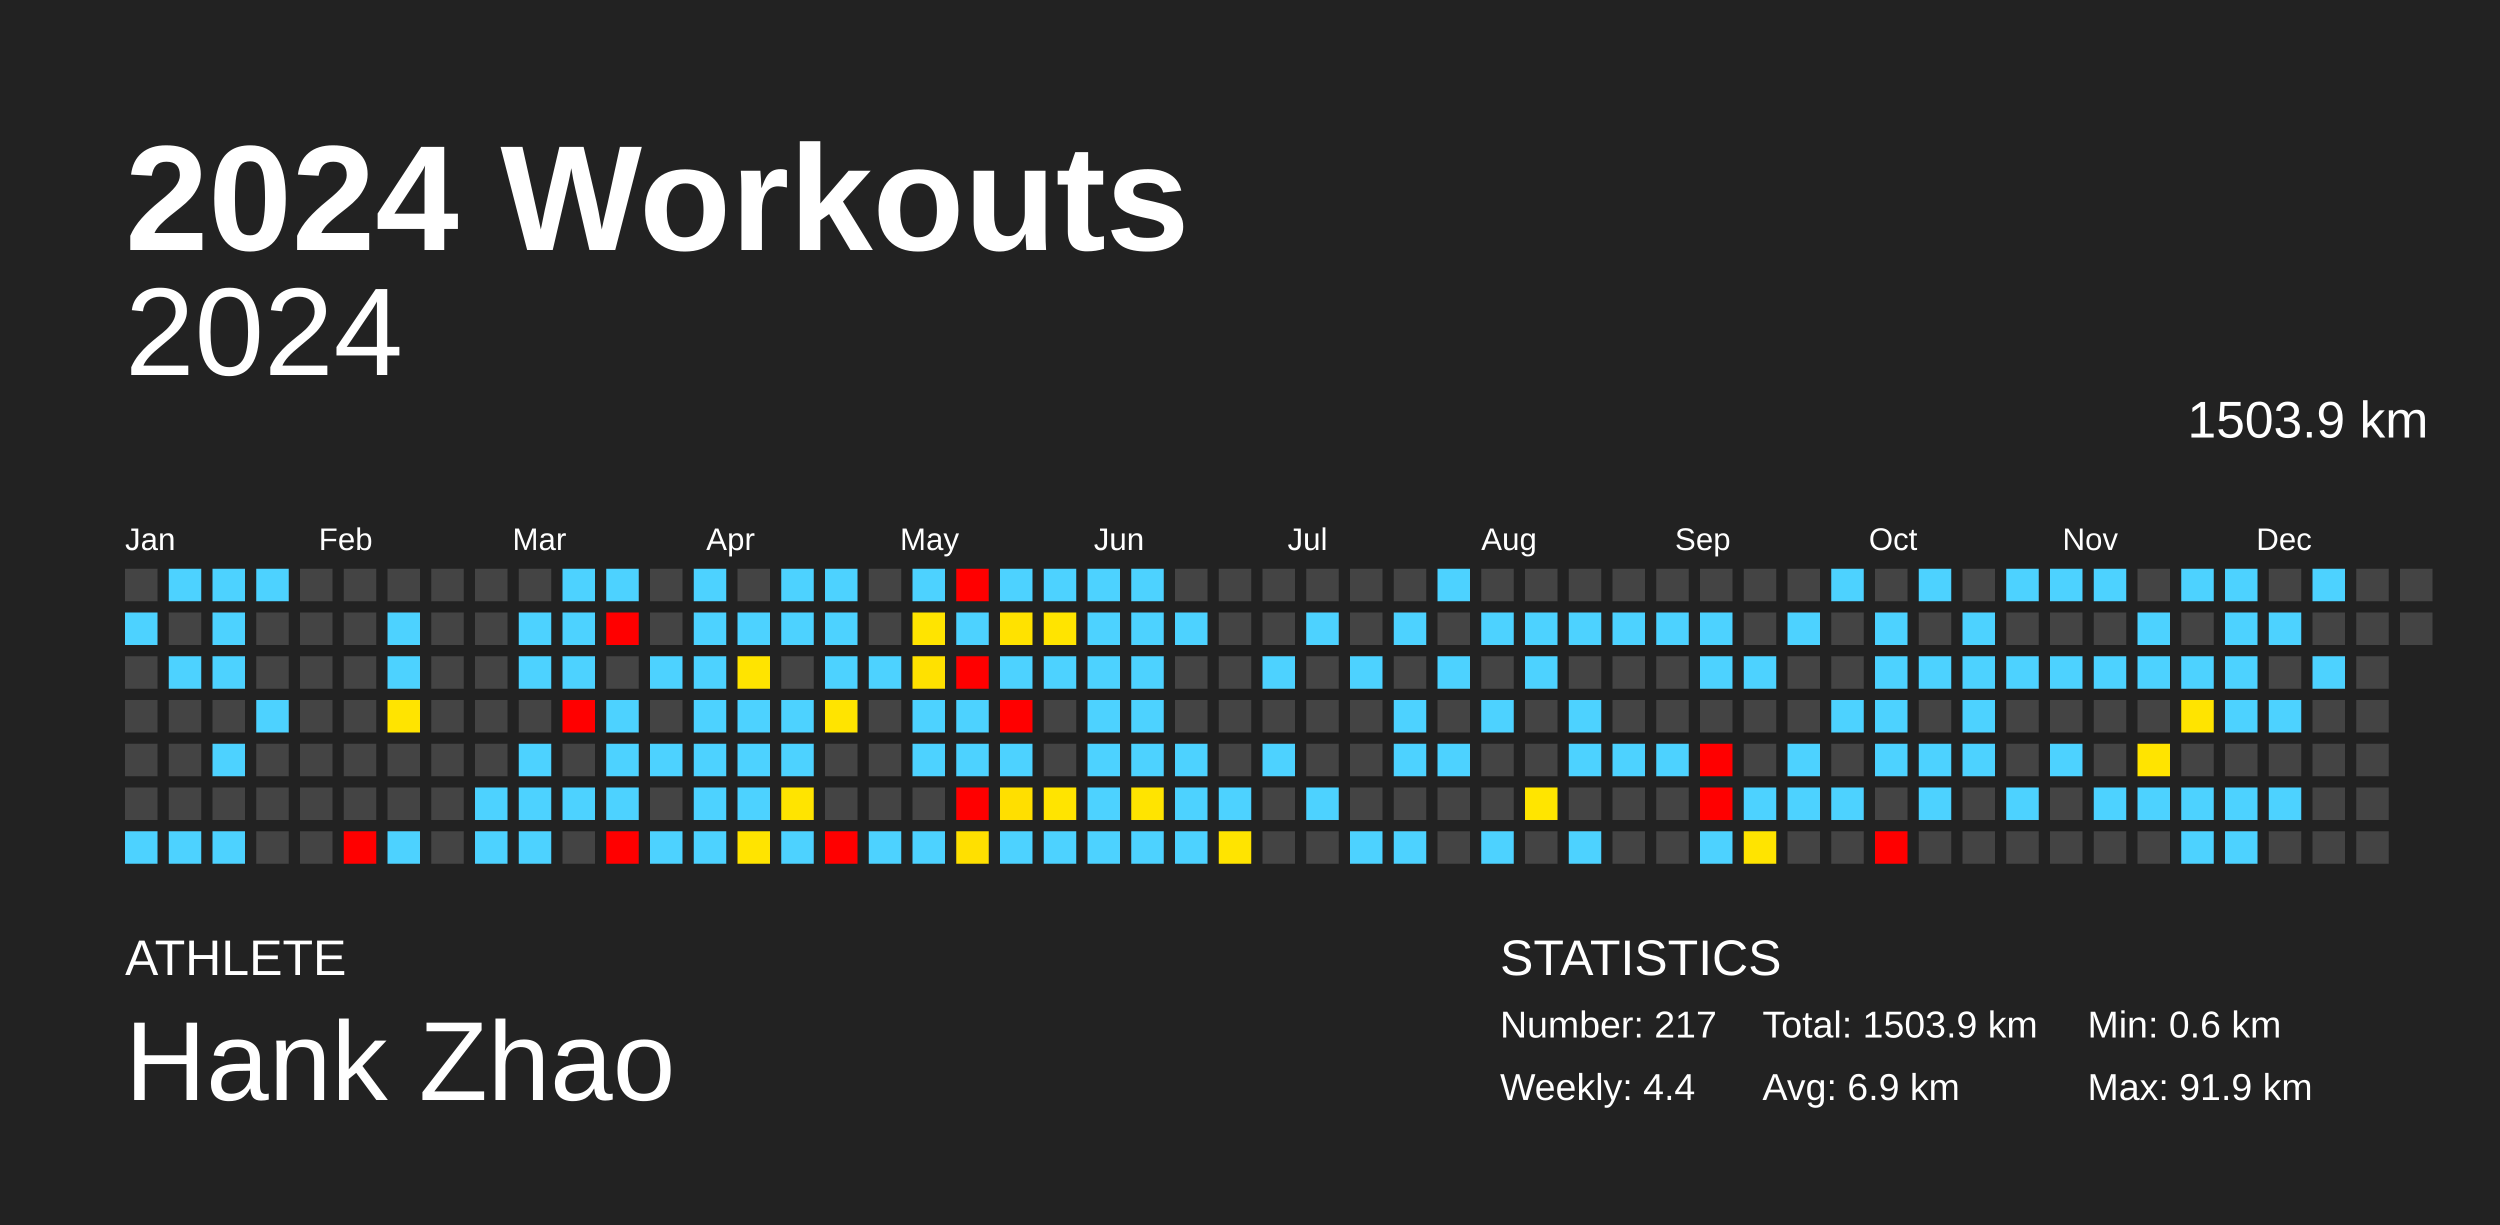
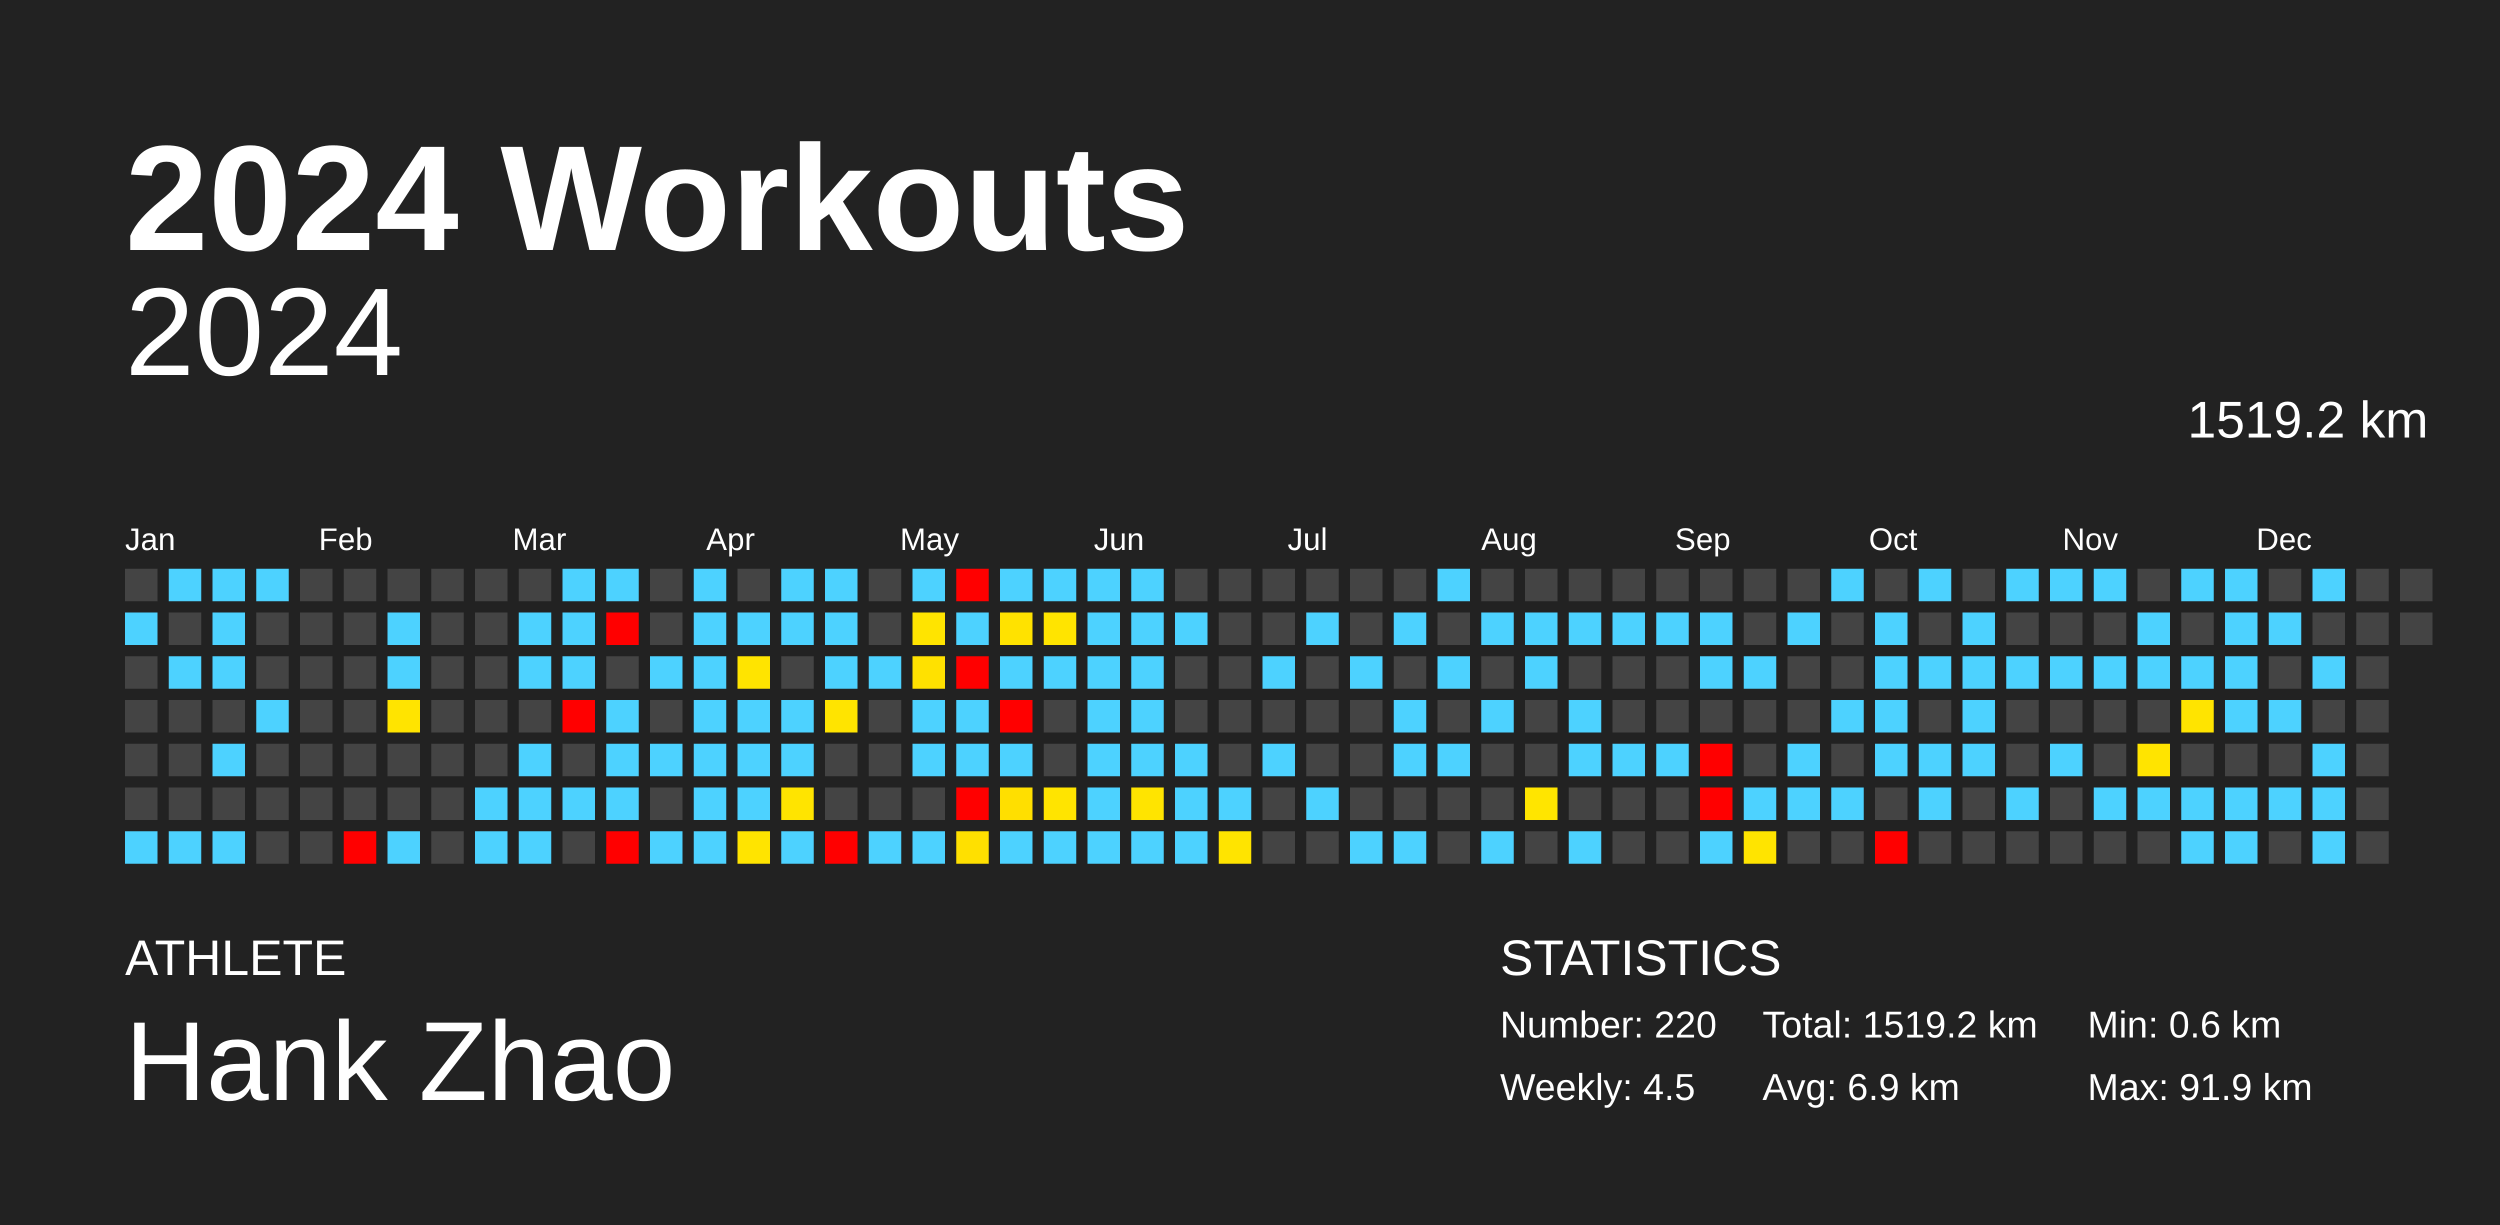
<svg xmlns="http://www.w3.org/2000/svg" baseProfile="full" height="98mm" version="1.1" viewBox="0,0,200,98" width="200mm">
  <defs />
  <rect fill="#222222" height="98" width="200" x="0" y="0" />
  <text fill="#FFFFFF" style="font-size:12px; font-family:Arial; font-weight:bold;" x="10" y="20">2024 Workouts</text>
  <text fill="#FFFFFF" style="font-size:4px; font-family:Arial" x="10" y="78">ATHLETE</text>
  <text fill="#FFFFFF" style="font-size:9px; font-family:Arial" x="10" y="88">Hank Zhao</text>
  <text fill="#FFFFFF" style="font-size:4px; font-family:Arial" x="120" y="78">STATISTICS</text>
-   <text fill="#FFFFFF" style="font-size:3px; font-family:Arial" x="120" y="83">Number: 217</text>
-   <text fill="#FFFFFF" style="font-size:3px; font-family:Arial" x="120" y="88">Weekly: 4.4</text>
-   <text fill="#FFFFFF" style="font-size:3px; font-family:Arial" x="141" y="83">Total: 1503.9 km</text>
+   <text fill="#FFFFFF" style="font-size:3px; font-family:Arial" x="120" y="83">Number: 220</text>
+   <text fill="#FFFFFF" style="font-size:3px; font-family:Arial" x="120" y="88">Weekly: 4.5</text>
+   <text fill="#FFFFFF" style="font-size:3px; font-family:Arial" x="141" y="83">Total: 1519.2 km</text>
  <text fill="#FFFFFF" style="font-size:3px; font-family:Arial" x="141" y="88">Avg: 6.9 km</text>
  <text fill="#FFFFFF" style="font-size:3px; font-family:Arial" x="167" y="83">Min: 0.6 km</text>
  <text fill="#FFFFFF" style="font-size:3px; font-family:Arial" x="167" y="88">Max: 91.9 km</text>
  <text alignment-baseline="hanging" fill="#FFFFFF" style="font-size:10.0px; font-family:Arial;" x="10" y="30">2024</text>
-   <text alignment-baseline="hanging" fill="#FFFFFF" style="font-size:4.125px; font-family:Arial;" x="175" y="35">1503.9 km</text>
+   <text alignment-baseline="hanging" fill="#FFFFFF" style="font-size:4.125px; font-family:Arial;" x="175" y="35">1519.2 km</text>
  <text fill="#FFFFFF" style="font-size:2.5px; font-family:Arial" x="10.0" y="44">Jan</text>
  <text fill="#FFFFFF" style="font-size:2.5px; font-family:Arial" x="25.5" y="44">Feb</text>
  <text fill="#FFFFFF" style="font-size:2.5px; font-family:Arial" x="41.0" y="44">Mar</text>
  <text fill="#FFFFFF" style="font-size:2.5px; font-family:Arial" x="56.5" y="44">Apr</text>
  <text fill="#FFFFFF" style="font-size:2.5px; font-family:Arial" x="72.0" y="44">May</text>
  <text fill="#FFFFFF" style="font-size:2.5px; font-family:Arial" x="87.5" y="44">Jun</text>
  <text fill="#FFFFFF" style="font-size:2.5px; font-family:Arial" x="103.0" y="44">Jul</text>
  <text fill="#FFFFFF" style="font-size:2.5px; font-family:Arial" x="118.5" y="44">Aug</text>
  <text fill="#FFFFFF" style="font-size:2.5px; font-family:Arial" x="134.0" y="44">Sep</text>
  <text fill="#FFFFFF" style="font-size:2.5px; font-family:Arial" x="149.5" y="44">Oct</text>
  <text fill="#FFFFFF" style="font-size:2.5px; font-family:Arial" x="165.0" y="44">Nov</text>
  <text fill="#FFFFFF" style="font-size:2.5px; font-family:Arial" x="180.5" y="44">Dec</text>
  <rect fill="#444444" height="2.6" width="2.6" x="10.0" y="45.5" />
  <rect fill="#4dd2ff" height="2.6" width="2.6" x="10.0" y="49.0" />
  <rect fill="#444444" height="2.6" width="2.6" x="10.0" y="52.5" />
  <rect fill="#444444" height="2.6" width="2.6" x="10.0" y="56.0" />
  <rect fill="#444444" height="2.6" width="2.6" x="10.0" y="59.5" />
  <rect fill="#444444" height="2.6" width="2.6" x="10.0" y="63.0" />
  <rect fill="#4dd2ff" height="2.6" width="2.6" x="10.0" y="66.5" />
  <rect fill="#4dd2ff" height="2.6" width="2.6" x="13.5" y="45.5" />
  <rect fill="#444444" height="2.6" width="2.6" x="13.5" y="49.0" />
  <rect fill="#4dd2ff" height="2.6" width="2.6" x="13.5" y="52.5" />
  <rect fill="#444444" height="2.6" width="2.6" x="13.5" y="56.0" />
  <rect fill="#444444" height="2.6" width="2.6" x="13.5" y="59.5" />
  <rect fill="#444444" height="2.6" width="2.6" x="13.5" y="63.0" />
  <rect fill="#4dd2ff" height="2.6" width="2.6" x="13.5" y="66.5" />
  <rect fill="#4dd2ff" height="2.6" width="2.6" x="17.0" y="45.5" />
  <rect fill="#4dd2ff" height="2.6" width="2.6" x="17.0" y="49.0" />
  <rect fill="#4dd2ff" height="2.6" width="2.6" x="17.0" y="52.5" />
  <rect fill="#444444" height="2.6" width="2.6" x="17.0" y="56.0" />
  <rect fill="#4dd2ff" height="2.6" width="2.6" x="17.0" y="59.5" />
  <rect fill="#444444" height="2.6" width="2.6" x="17.0" y="63.0" />
  <rect fill="#4dd2ff" height="2.6" width="2.6" x="17.0" y="66.5" />
  <rect fill="#4dd2ff" height="2.6" width="2.6" x="20.5" y="45.5" />
  <rect fill="#444444" height="2.6" width="2.6" x="20.5" y="49.0" />
  <rect fill="#444444" height="2.6" width="2.6" x="20.5" y="52.5" />
  <rect fill="#4dd2ff" height="2.6" width="2.6" x="20.5" y="56.0" />
  <rect fill="#444444" height="2.6" width="2.6" x="20.5" y="59.5" />
  <rect fill="#444444" height="2.6" width="2.6" x="20.5" y="63.0" />
  <rect fill="#444444" height="2.6" width="2.6" x="20.5" y="66.5" />
  <rect fill="#444444" height="2.6" width="2.6" x="24.0" y="45.5" />
  <rect fill="#444444" height="2.6" width="2.6" x="24.0" y="49.0" />
  <rect fill="#444444" height="2.6" width="2.6" x="24.0" y="52.5" />
  <rect fill="#444444" height="2.6" width="2.6" x="24.0" y="56.0" />
  <rect fill="#444444" height="2.6" width="2.6" x="24.0" y="59.5" />
  <rect fill="#444444" height="2.6" width="2.6" x="24.0" y="63.0" />
  <rect fill="#444444" height="2.6" width="2.6" x="24.0" y="66.5" />
  <rect fill="#444444" height="2.6" width="2.6" x="27.5" y="45.5" />
  <rect fill="#444444" height="2.6" width="2.6" x="27.5" y="49.0" />
  <rect fill="#444444" height="2.6" width="2.6" x="27.5" y="52.5" />
  <rect fill="#444444" height="2.6" width="2.6" x="27.5" y="56.0" />
  <rect fill="#444444" height="2.6" width="2.6" x="27.5" y="59.5" />
  <rect fill="#444444" height="2.6" width="2.6" x="27.5" y="63.0" />
  <rect fill="red" height="2.6" width="2.6" x="27.5" y="66.5" />
  <rect fill="#444444" height="2.6" width="2.6" x="31.0" y="45.5" />
  <rect fill="#4dd2ff" height="2.6" width="2.6" x="31.0" y="49.0" />
  <rect fill="#4dd2ff" height="2.6" width="2.6" x="31.0" y="52.5" />
  <rect fill="#ffe400" height="2.6" width="2.6" x="31.0" y="56.0" />
  <rect fill="#444444" height="2.6" width="2.6" x="31.0" y="59.5" />
  <rect fill="#444444" height="2.6" width="2.6" x="31.0" y="63.0" />
  <rect fill="#4dd2ff" height="2.6" width="2.6" x="31.0" y="66.5" />
  <rect fill="#444444" height="2.6" width="2.6" x="34.5" y="45.5" />
  <rect fill="#444444" height="2.6" width="2.6" x="34.5" y="49.0" />
  <rect fill="#444444" height="2.6" width="2.6" x="34.5" y="52.5" />
  <rect fill="#444444" height="2.6" width="2.6" x="34.5" y="56.0" />
  <rect fill="#444444" height="2.6" width="2.6" x="34.5" y="59.5" />
  <rect fill="#444444" height="2.6" width="2.6" x="34.5" y="63.0" />
  <rect fill="#444444" height="2.6" width="2.6" x="34.5" y="66.5" />
  <rect fill="#444444" height="2.6" width="2.6" x="38.0" y="45.5" />
  <rect fill="#444444" height="2.6" width="2.6" x="38.0" y="49.0" />
  <rect fill="#444444" height="2.6" width="2.6" x="38.0" y="52.5" />
  <rect fill="#444444" height="2.6" width="2.6" x="38.0" y="56.0" />
  <rect fill="#444444" height="2.6" width="2.6" x="38.0" y="59.5" />
  <rect fill="#4dd2ff" height="2.6" width="2.6" x="38.0" y="63.0" />
  <rect fill="#4dd2ff" height="2.6" width="2.6" x="38.0" y="66.5" />
  <rect fill="#444444" height="2.6" width="2.6" x="41.5" y="45.5" />
  <rect fill="#4dd2ff" height="2.6" width="2.6" x="41.5" y="49.0" />
  <rect fill="#4dd2ff" height="2.6" width="2.6" x="41.5" y="52.5" />
  <rect fill="#444444" height="2.6" width="2.6" x="41.5" y="56.0" />
  <rect fill="#4dd2ff" height="2.6" width="2.6" x="41.5" y="59.5" />
  <rect fill="#4dd2ff" height="2.6" width="2.6" x="41.5" y="63.0" />
  <rect fill="#4dd2ff" height="2.6" width="2.6" x="41.5" y="66.5" />
  <rect fill="#4dd2ff" height="2.6" width="2.6" x="45.0" y="45.5" />
  <rect fill="#4dd2ff" height="2.6" width="2.6" x="45.0" y="49.0" />
  <rect fill="#4dd2ff" height="2.6" width="2.6" x="45.0" y="52.5" />
  <rect fill="red" height="2.6" width="2.6" x="45.0" y="56.0" />
  <rect fill="#444444" height="2.6" width="2.6" x="45.0" y="59.5" />
  <rect fill="#4dd2ff" height="2.6" width="2.6" x="45.0" y="63.0" />
  <rect fill="#444444" height="2.6" width="2.6" x="45.0" y="66.5" />
  <rect fill="#4dd2ff" height="2.6" width="2.6" x="48.5" y="45.5" />
  <rect fill="red" height="2.6" width="2.6" x="48.5" y="49.0" />
  <rect fill="#444444" height="2.6" width="2.6" x="48.5" y="52.5" />
  <rect fill="#4dd2ff" height="2.6" width="2.6" x="48.5" y="56.0" />
  <rect fill="#4dd2ff" height="2.6" width="2.6" x="48.5" y="59.5" />
  <rect fill="#4dd2ff" height="2.6" width="2.6" x="48.5" y="63.0" />
  <rect fill="red" height="2.6" width="2.6" x="48.5" y="66.5" />
  <rect fill="#444444" height="2.6" width="2.6" x="52.0" y="45.5" />
  <rect fill="#444444" height="2.6" width="2.6" x="52.0" y="49.0" />
  <rect fill="#4dd2ff" height="2.6" width="2.6" x="52.0" y="52.5" />
  <rect fill="#444444" height="2.6" width="2.6" x="52.0" y="56.0" />
  <rect fill="#4dd2ff" height="2.6" width="2.6" x="52.0" y="59.5" />
  <rect fill="#444444" height="2.6" width="2.6" x="52.0" y="63.0" />
  <rect fill="#4dd2ff" height="2.6" width="2.6" x="52.0" y="66.5" />
  <rect fill="#4dd2ff" height="2.6" width="2.6" x="55.5" y="45.5" />
  <rect fill="#4dd2ff" height="2.6" width="2.6" x="55.5" y="49.0" />
  <rect fill="#4dd2ff" height="2.6" width="2.6" x="55.5" y="52.5" />
  <rect fill="#4dd2ff" height="2.6" width="2.6" x="55.5" y="56.0" />
  <rect fill="#4dd2ff" height="2.6" width="2.6" x="55.5" y="59.5" />
  <rect fill="#4dd2ff" height="2.6" width="2.6" x="55.5" y="63.0" />
  <rect fill="#4dd2ff" height="2.6" width="2.6" x="55.5" y="66.5" />
  <rect fill="#444444" height="2.6" width="2.6" x="59.0" y="45.5" />
  <rect fill="#4dd2ff" height="2.6" width="2.6" x="59.0" y="49.0" />
  <rect fill="#ffe400" height="2.6" width="2.6" x="59.0" y="52.5" />
  <rect fill="#4dd2ff" height="2.6" width="2.6" x="59.0" y="56.0" />
  <rect fill="#4dd2ff" height="2.6" width="2.6" x="59.0" y="59.5" />
  <rect fill="#4dd2ff" height="2.6" width="2.6" x="59.0" y="63.0" />
  <rect fill="#ffe400" height="2.6" width="2.6" x="59.0" y="66.5" />
  <rect fill="#4dd2ff" height="2.6" width="2.6" x="62.5" y="45.5" />
  <rect fill="#4dd2ff" height="2.6" width="2.6" x="62.5" y="49.0" />
  <rect fill="#444444" height="2.6" width="2.6" x="62.5" y="52.5" />
  <rect fill="#4dd2ff" height="2.6" width="2.6" x="62.5" y="56.0" />
  <rect fill="#4dd2ff" height="2.6" width="2.6" x="62.5" y="59.5" />
  <rect fill="#ffe400" height="2.6" width="2.6" x="62.5" y="63.0" />
  <rect fill="#4dd2ff" height="2.6" width="2.6" x="62.5" y="66.5" />
  <rect fill="#4dd2ff" height="2.6" width="2.6" x="66.0" y="45.5" />
  <rect fill="#4dd2ff" height="2.6" width="2.6" x="66.0" y="49.0" />
  <rect fill="#4dd2ff" height="2.6" width="2.6" x="66.0" y="52.5" />
  <rect fill="#ffe400" height="2.6" width="2.6" x="66.0" y="56.0" />
  <rect fill="#444444" height="2.6" width="2.6" x="66.0" y="59.5" />
  <rect fill="#444444" height="2.6" width="2.6" x="66.0" y="63.0" />
  <rect fill="red" height="2.6" width="2.6" x="66.0" y="66.5" />
  <rect fill="#444444" height="2.6" width="2.6" x="69.5" y="45.5" />
  <rect fill="#444444" height="2.6" width="2.6" x="69.5" y="49.0" />
  <rect fill="#4dd2ff" height="2.6" width="2.6" x="69.5" y="52.5" />
  <rect fill="#444444" height="2.6" width="2.6" x="69.5" y="56.0" />
  <rect fill="#444444" height="2.6" width="2.6" x="69.5" y="59.5" />
  <rect fill="#444444" height="2.6" width="2.6" x="69.5" y="63.0" />
  <rect fill="#4dd2ff" height="2.6" width="2.6" x="69.5" y="66.5" />
  <rect fill="#4dd2ff" height="2.6" width="2.6" x="73.0" y="45.5" />
  <rect fill="#ffe400" height="2.6" width="2.6" x="73.0" y="49.0" />
  <rect fill="#ffe100" height="2.6" width="2.6" x="73.0" y="52.5" />
  <rect fill="#4dd2ff" height="2.6" width="2.6" x="73.0" y="56.0" />
  <rect fill="#4dd2ff" height="2.6" width="2.6" x="73.0" y="59.5" />
  <rect fill="#444444" height="2.6" width="2.6" x="73.0" y="63.0" />
  <rect fill="#4dd2ff" height="2.6" width="2.6" x="73.0" y="66.5" />
  <rect fill="red" height="2.6" width="2.6" x="76.5" y="45.5" />
  <rect fill="#4dd2ff" height="2.6" width="2.6" x="76.5" y="49.0" />
  <rect fill="red" height="2.6" width="2.6" x="76.5" y="52.5" />
  <rect fill="#4dd2ff" height="2.6" width="2.6" x="76.5" y="56.0" />
  <rect fill="#4dd2ff" height="2.6" width="2.6" x="76.5" y="59.5" />
  <rect fill="red" height="2.6" width="2.6" x="76.5" y="63.0" />
  <rect fill="#ffe000" height="2.6" width="2.6" x="76.5" y="66.5" />
  <rect fill="#4dd2ff" height="2.6" width="2.6" x="80.0" y="45.5" />
  <rect fill="#ffe200" height="2.6" width="2.6" x="80.0" y="49.0" />
  <rect fill="#4dd2ff" height="2.6" width="2.6" x="80.0" y="52.5" />
  <rect fill="red" height="2.6" width="2.6" x="80.0" y="56.0" />
  <rect fill="#4dd2ff" height="2.6" width="2.6" x="80.0" y="59.5" />
  <rect fill="#ffdf00" height="2.6" width="2.6" x="80.0" y="63.0" />
  <rect fill="#4dd2ff" height="2.6" width="2.6" x="80.0" y="66.5" />
  <rect fill="#4dd2ff" height="2.6" width="2.6" x="83.5" y="45.5" />
  <rect fill="#ffe400" height="2.6" width="2.6" x="83.5" y="49.0" />
  <rect fill="#4dd2ff" height="2.6" width="2.6" x="83.5" y="52.5" />
  <rect fill="#444444" height="2.6" width="2.6" x="83.5" y="56.0" />
  <rect fill="#444444" height="2.6" width="2.6" x="83.5" y="59.5" />
  <rect fill="#ffe400" height="2.6" width="2.6" x="83.5" y="63.0" />
  <rect fill="#4dd2ff" height="2.6" width="2.6" x="83.5" y="66.5" />
  <rect fill="#4dd2ff" height="2.6" width="2.6" x="87.0" y="45.5" />
  <rect fill="#4dd2ff" height="2.6" width="2.6" x="87.0" y="49.0" />
  <rect fill="#4dd2ff" height="2.6" width="2.6" x="87.0" y="52.5" />
  <rect fill="#4dd2ff" height="2.6" width="2.6" x="87.0" y="56.0" />
  <rect fill="#4dd2ff" height="2.6" width="2.6" x="87.0" y="59.5" />
  <rect fill="#4dd2ff" height="2.6" width="2.6" x="87.0" y="63.0" />
  <rect fill="#4dd2ff" height="2.6" width="2.6" x="87.0" y="66.5" />
  <rect fill="#4dd2ff" height="2.6" width="2.6" x="90.5" y="45.5" />
  <rect fill="#4dd2ff" height="2.6" width="2.6" x="90.5" y="49.0" />
  <rect fill="#4dd2ff" height="2.6" width="2.6" x="90.5" y="52.5" />
  <rect fill="#4dd2ff" height="2.6" width="2.6" x="90.5" y="56.0" />
  <rect fill="#4dd2ff" height="2.6" width="2.6" x="90.5" y="59.5" />
  <rect fill="#ffe400" height="2.6" width="2.6" x="90.5" y="63.0" />
  <rect fill="#4dd2ff" height="2.6" width="2.6" x="90.5" y="66.5" />
  <rect fill="#444444" height="2.6" width="2.6" x="94.0" y="45.5" />
  <rect fill="#4dd2ff" height="2.6" width="2.6" x="94.0" y="49.0" />
  <rect fill="#444444" height="2.6" width="2.6" x="94.0" y="52.5" />
  <rect fill="#444444" height="2.6" width="2.6" x="94.0" y="56.0" />
  <rect fill="#4dd2ff" height="2.6" width="2.6" x="94.0" y="59.5" />
  <rect fill="#4dd2ff" height="2.6" width="2.6" x="94.0" y="63.0" />
  <rect fill="#4dd2ff" height="2.6" width="2.6" x="94.0" y="66.5" />
  <rect fill="#444444" height="2.6" width="2.6" x="97.5" y="45.5" />
  <rect fill="#444444" height="2.6" width="2.6" x="97.5" y="49.0" />
  <rect fill="#444444" height="2.6" width="2.6" x="97.5" y="52.5" />
  <rect fill="#444444" height="2.6" width="2.6" x="97.5" y="56.0" />
  <rect fill="#444444" height="2.6" width="2.6" x="97.5" y="59.5" />
  <rect fill="#4dd2ff" height="2.6" width="2.6" x="97.5" y="63.0" />
  <rect fill="#ffe400" height="2.6" width="2.6" x="97.5" y="66.5" />
  <rect fill="#444444" height="2.6" width="2.6" x="101.0" y="45.5" />
  <rect fill="#444444" height="2.6" width="2.6" x="101.0" y="49.0" />
  <rect fill="#4dd2ff" height="2.6" width="2.6" x="101.0" y="52.5" />
  <rect fill="#444444" height="2.6" width="2.6" x="101.0" y="56.0" />
  <rect fill="#4dd2ff" height="2.6" width="2.6" x="101.0" y="59.5" />
  <rect fill="#444444" height="2.6" width="2.6" x="101.0" y="63.0" />
  <rect fill="#444444" height="2.6" width="2.6" x="101.0" y="66.5" />
  <rect fill="#444444" height="2.6" width="2.6" x="104.5" y="45.5" />
  <rect fill="#4dd2ff" height="2.6" width="2.6" x="104.5" y="49.0" />
  <rect fill="#444444" height="2.6" width="2.6" x="104.5" y="52.5" />
  <rect fill="#444444" height="2.6" width="2.6" x="104.5" y="56.0" />
  <rect fill="#444444" height="2.6" width="2.6" x="104.5" y="59.5" />
  <rect fill="#4dd2ff" height="2.6" width="2.6" x="104.5" y="63.0" />
  <rect fill="#444444" height="2.6" width="2.6" x="104.5" y="66.5" />
  <rect fill="#444444" height="2.6" width="2.6" x="108.0" y="45.5" />
  <rect fill="#444444" height="2.6" width="2.6" x="108.0" y="49.0" />
  <rect fill="#4dd2ff" height="2.6" width="2.6" x="108.0" y="52.5" />
  <rect fill="#444444" height="2.6" width="2.6" x="108.0" y="56.0" />
  <rect fill="#444444" height="2.6" width="2.6" x="108.0" y="59.5" />
  <rect fill="#444444" height="2.6" width="2.6" x="108.0" y="63.0" />
  <rect fill="#4dd2ff" height="2.6" width="2.6" x="108.0" y="66.5" />
  <rect fill="#444444" height="2.6" width="2.6" x="111.5" y="45.5" />
  <rect fill="#4dd2ff" height="2.6" width="2.6" x="111.5" y="49.0" />
  <rect fill="#444444" height="2.6" width="2.6" x="111.5" y="52.5" />
  <rect fill="#4dd2ff" height="2.6" width="2.6" x="111.5" y="56.0" />
  <rect fill="#4dd2ff" height="2.6" width="2.6" x="111.5" y="59.5" />
  <rect fill="#444444" height="2.6" width="2.6" x="111.5" y="63.0" />
  <rect fill="#4dd2ff" height="2.6" width="2.6" x="111.5" y="66.5" />
  <rect fill="#4dd2ff" height="2.6" width="2.6" x="115.0" y="45.5" />
  <rect fill="#444444" height="2.6" width="2.6" x="115.0" y="49.0" />
  <rect fill="#4dd2ff" height="2.6" width="2.6" x="115.0" y="52.5" />
  <rect fill="#444444" height="2.6" width="2.6" x="115.0" y="56.0" />
  <rect fill="#4dd2ff" height="2.6" width="2.6" x="115.0" y="59.5" />
  <rect fill="#444444" height="2.6" width="2.6" x="115.0" y="63.0" />
  <rect fill="#444444" height="2.6" width="2.6" x="115.0" y="66.5" />
  <rect fill="#444444" height="2.6" width="2.6" x="118.5" y="45.5" />
  <rect fill="#4dd2ff" height="2.6" width="2.6" x="118.5" y="49.0" />
  <rect fill="#444444" height="2.6" width="2.6" x="118.5" y="52.5" />
  <rect fill="#4dd2ff" height="2.6" width="2.6" x="118.5" y="56.0" />
  <rect fill="#444444" height="2.6" width="2.6" x="118.5" y="59.5" />
  <rect fill="#444444" height="2.6" width="2.6" x="118.5" y="63.0" />
  <rect fill="#4dd2ff" height="2.6" width="2.6" x="118.5" y="66.5" />
  <rect fill="#444444" height="2.6" width="2.6" x="122.0" y="45.5" />
  <rect fill="#4dd2ff" height="2.6" width="2.6" x="122.0" y="49.0" />
  <rect fill="#4dd2ff" height="2.6" width="2.6" x="122.0" y="52.5" />
  <rect fill="#444444" height="2.6" width="2.6" x="122.0" y="56.0" />
  <rect fill="#444444" height="2.6" width="2.6" x="122.0" y="59.5" />
  <rect fill="#ffe500" height="2.6" width="2.6" x="122.0" y="63.0" />
  <rect fill="#444444" height="2.6" width="2.6" x="122.0" y="66.5" />
  <rect fill="#444444" height="2.6" width="2.6" x="125.5" y="45.5" />
  <rect fill="#4dd2ff" height="2.6" width="2.6" x="125.5" y="49.0" />
  <rect fill="#444444" height="2.6" width="2.6" x="125.5" y="52.5" />
  <rect fill="#4dd2ff" height="2.6" width="2.6" x="125.5" y="56.0" />
  <rect fill="#4dd2ff" height="2.6" width="2.6" x="125.5" y="59.5" />
  <rect fill="#444444" height="2.6" width="2.6" x="125.5" y="63.0" />
  <rect fill="#4dd2ff" height="2.6" width="2.6" x="125.5" y="66.5" />
  <rect fill="#444444" height="2.6" width="2.6" x="129.0" y="45.5" />
  <rect fill="#4dd2ff" height="2.6" width="2.6" x="129.0" y="49.0" />
  <rect fill="#444444" height="2.6" width="2.6" x="129.0" y="52.5" />
  <rect fill="#444444" height="2.6" width="2.6" x="129.0" y="56.0" />
  <rect fill="#4dd2ff" height="2.6" width="2.6" x="129.0" y="59.5" />
  <rect fill="#444444" height="2.6" width="2.6" x="129.0" y="63.0" />
  <rect fill="#444444" height="2.6" width="2.6" x="129.0" y="66.5" />
  <rect fill="#444444" height="2.6" width="2.6" x="132.5" y="45.5" />
  <rect fill="#4dd2ff" height="2.6" width="2.6" x="132.5" y="49.0" />
  <rect fill="#444444" height="2.6" width="2.6" x="132.5" y="52.5" />
  <rect fill="#444444" height="2.6" width="2.6" x="132.5" y="56.0" />
  <rect fill="#4dd2ff" height="2.6" width="2.6" x="132.5" y="59.5" />
  <rect fill="#444444" height="2.6" width="2.6" x="132.5" y="63.0" />
  <rect fill="#444444" height="2.6" width="2.6" x="132.5" y="66.5" />
  <rect fill="#444444" height="2.6" width="2.6" x="136.0" y="45.5" />
  <rect fill="#4dd2ff" height="2.6" width="2.6" x="136.0" y="49.0" />
  <rect fill="#4dd2ff" height="2.6" width="2.6" x="136.0" y="52.5" />
  <rect fill="#444444" height="2.6" width="2.6" x="136.0" y="56.0" />
  <rect fill="red" height="2.6" width="2.6" x="136.0" y="59.5" />
  <rect fill="red" height="2.6" width="2.6" x="136.0" y="63.0" />
  <rect fill="#4dd2ff" height="2.6" width="2.6" x="136.0" y="66.5" />
  <rect fill="#444444" height="2.6" width="2.6" x="139.5" y="45.5" />
  <rect fill="#444444" height="2.6" width="2.6" x="139.5" y="49.0" />
  <rect fill="#4dd2ff" height="2.6" width="2.6" x="139.5" y="52.5" />
  <rect fill="#444444" height="2.6" width="2.6" x="139.5" y="56.0" />
  <rect fill="#444444" height="2.6" width="2.6" x="139.5" y="59.5" />
  <rect fill="#4dd2ff" height="2.6" width="2.6" x="139.5" y="63.0" />
  <rect fill="#ffe400" height="2.6" width="2.6" x="139.5" y="66.5" />
  <rect fill="#444444" height="2.6" width="2.6" x="143.0" y="45.5" />
  <rect fill="#4dd2ff" height="2.6" width="2.6" x="143.0" y="49.0" />
  <rect fill="#444444" height="2.6" width="2.6" x="143.0" y="52.5" />
  <rect fill="#444444" height="2.6" width="2.6" x="143.0" y="56.0" />
  <rect fill="#4dd2ff" height="2.6" width="2.6" x="143.0" y="59.5" />
  <rect fill="#4dd2ff" height="2.6" width="2.6" x="143.0" y="63.0" />
  <rect fill="#444444" height="2.6" width="2.6" x="143.0" y="66.5" />
  <rect fill="#4dd2ff" height="2.6" width="2.6" x="146.5" y="45.5" />
  <rect fill="#444444" height="2.6" width="2.6" x="146.5" y="49.0" />
  <rect fill="#444444" height="2.6" width="2.6" x="146.5" y="52.5" />
  <rect fill="#4dd2ff" height="2.6" width="2.6" x="146.5" y="56.0" />
  <rect fill="#444444" height="2.6" width="2.6" x="146.5" y="59.5" />
  <rect fill="#4dd2ff" height="2.6" width="2.6" x="146.5" y="63.0" />
  <rect fill="#444444" height="2.6" width="2.6" x="146.5" y="66.5" />
  <rect fill="#444444" height="2.6" width="2.6" x="150.0" y="45.5" />
  <rect fill="#4dd2ff" height="2.6" width="2.6" x="150.0" y="49.0" />
  <rect fill="#4dd2ff" height="2.6" width="2.6" x="150.0" y="52.5" />
  <rect fill="#4dd2ff" height="2.6" width="2.6" x="150.0" y="56.0" />
  <rect fill="#4dd2ff" height="2.6" width="2.6" x="150.0" y="59.5" />
  <rect fill="#444444" height="2.6" width="2.6" x="150.0" y="63.0" />
  <rect fill="red" height="2.6" width="2.6" x="150.0" y="66.5" />
  <rect fill="#4dd2ff" height="2.6" width="2.6" x="153.5" y="45.5" />
  <rect fill="#444444" height="2.6" width="2.6" x="153.5" y="49.0" />
  <rect fill="#4dd2ff" height="2.6" width="2.6" x="153.5" y="52.5" />
  <rect fill="#444444" height="2.6" width="2.6" x="153.5" y="56.0" />
  <rect fill="#4dd2ff" height="2.6" width="2.6" x="153.5" y="59.5" />
  <rect fill="#4dd2ff" height="2.6" width="2.6" x="153.5" y="63.0" />
  <rect fill="#444444" height="2.6" width="2.6" x="153.5" y="66.5" />
  <rect fill="#444444" height="2.6" width="2.6" x="157.0" y="45.5" />
  <rect fill="#4dd2ff" height="2.6" width="2.6" x="157.0" y="49.0" />
  <rect fill="#4dd2ff" height="2.6" width="2.6" x="157.0" y="52.5" />
  <rect fill="#4dd2ff" height="2.6" width="2.6" x="157.0" y="56.0" />
  <rect fill="#4dd2ff" height="2.6" width="2.6" x="157.0" y="59.5" />
  <rect fill="#444444" height="2.6" width="2.6" x="157.0" y="63.0" />
  <rect fill="#444444" height="2.6" width="2.6" x="157.0" y="66.5" />
  <rect fill="#4dd2ff" height="2.6" width="2.6" x="160.5" y="45.5" />
  <rect fill="#444444" height="2.6" width="2.6" x="160.5" y="49.0" />
  <rect fill="#4dd2ff" height="2.6" width="2.6" x="160.5" y="52.5" />
  <rect fill="#444444" height="2.6" width="2.6" x="160.5" y="56.0" />
  <rect fill="#444444" height="2.6" width="2.6" x="160.5" y="59.5" />
  <rect fill="#4dd2ff" height="2.6" width="2.6" x="160.5" y="63.0" />
  <rect fill="#444444" height="2.6" width="2.6" x="160.5" y="66.5" />
  <rect fill="#4dd2ff" height="2.6" width="2.6" x="164.0" y="45.5" />
  <rect fill="#444444" height="2.6" width="2.6" x="164.0" y="49.0" />
  <rect fill="#4dd2ff" height="2.6" width="2.6" x="164.0" y="52.5" />
  <rect fill="#444444" height="2.6" width="2.6" x="164.0" y="56.0" />
  <rect fill="#4dd2ff" height="2.6" width="2.6" x="164.0" y="59.5" />
  <rect fill="#444444" height="2.6" width="2.6" x="164.0" y="63.0" />
  <rect fill="#444444" height="2.6" width="2.6" x="164.0" y="66.5" />
  <rect fill="#4dd2ff" height="2.6" width="2.6" x="167.5" y="45.5" />
  <rect fill="#444444" height="2.6" width="2.6" x="167.5" y="49.0" />
  <rect fill="#4dd2ff" height="2.6" width="2.6" x="167.5" y="52.5" />
  <rect fill="#444444" height="2.6" width="2.6" x="167.5" y="56.0" />
  <rect fill="#444444" height="2.6" width="2.6" x="167.5" y="59.5" />
  <rect fill="#4dd2ff" height="2.6" width="2.6" x="167.5" y="63.0" />
  <rect fill="#444444" height="2.6" width="2.6" x="167.5" y="66.5" />
  <rect fill="#444444" height="2.6" width="2.6" x="171.0" y="45.5" />
  <rect fill="#4dd2ff" height="2.6" width="2.6" x="171.0" y="49.0" />
  <rect fill="#4dd2ff" height="2.6" width="2.6" x="171.0" y="52.5" />
  <rect fill="#444444" height="2.6" width="2.6" x="171.0" y="56.0" />
  <rect fill="#ffe400" height="2.6" width="2.6" x="171.0" y="59.5" />
  <rect fill="#4dd2ff" height="2.6" width="2.6" x="171.0" y="63.0" />
  <rect fill="#444444" height="2.6" width="2.6" x="171.0" y="66.5" />
  <rect fill="#4dd2ff" height="2.6" width="2.6" x="174.5" y="45.5" />
  <rect fill="#444444" height="2.6" width="2.6" x="174.5" y="49.0" />
  <rect fill="#4dd2ff" height="2.6" width="2.6" x="174.5" y="52.5" />
  <rect fill="#ffe400" height="2.6" width="2.6" x="174.5" y="56.0" />
  <rect fill="#444444" height="2.6" width="2.6" x="174.5" y="59.5" />
  <rect fill="#4dd2ff" height="2.6" width="2.6" x="174.5" y="63.0" />
  <rect fill="#4dd2ff" height="2.6" width="2.6" x="174.5" y="66.5" />
  <rect fill="#4dd2ff" height="2.6" width="2.6" x="178.0" y="45.5" />
  <rect fill="#4dd2ff" height="2.6" width="2.6" x="178.0" y="49.0" />
  <rect fill="#4dd2ff" height="2.6" width="2.6" x="178.0" y="52.5" />
  <rect fill="#4dd2ff" height="2.6" width="2.6" x="178.0" y="56.0" />
  <rect fill="#444444" height="2.6" width="2.6" x="178.0" y="59.5" />
  <rect fill="#4dd2ff" height="2.6" width="2.6" x="178.0" y="63.0" />
  <rect fill="#4dd2ff" height="2.6" width="2.6" x="178.0" y="66.5" />
  <rect fill="#444444" height="2.6" width="2.6" x="181.5" y="45.5" />
  <rect fill="#4dd2ff" height="2.6" width="2.6" x="181.5" y="49.0" />
  <rect fill="#444444" height="2.6" width="2.6" x="181.5" y="52.5" />
  <rect fill="#4dd2ff" height="2.6" width="2.6" x="181.5" y="56.0" />
  <rect fill="#444444" height="2.6" width="2.6" x="181.5" y="59.5" />
  <rect fill="#4dd2ff" height="2.6" width="2.6" x="181.5" y="63.0" />
  <rect fill="#444444" height="2.6" width="2.6" x="181.5" y="66.5" />
  <rect fill="#4dd2ff" height="2.6" width="2.6" x="185.0" y="45.5" />
  <rect fill="#444444" height="2.6" width="2.6" x="185.0" y="49.0" />
  <rect fill="#4dd2ff" height="2.6" width="2.6" x="185.0" y="52.5" />
  <rect fill="#444444" height="2.6" width="2.6" x="185.0" y="56.0" />
-   <rect fill="#444444" height="2.6" width="2.6" x="185.0" y="59.5" />
-   <rect fill="#444444" height="2.6" width="2.6" x="185.0" y="63.0" />
-   <rect fill="#444444" height="2.6" width="2.6" x="185.0" y="66.5" />
+   <rect fill="#4dd2ff" height="2.6" width="2.6" x="185.0" y="59.5" />
+   <rect fill="#4dd2ff" height="2.6" width="2.6" x="185.0" y="63.0" />
+   <rect fill="#4dd2ff" height="2.6" width="2.6" x="185.0" y="66.5" />
  <rect fill="#444444" height="2.6" width="2.6" x="188.5" y="45.5" />
  <rect fill="#444444" height="2.6" width="2.6" x="188.5" y="49.0" />
  <rect fill="#444444" height="2.6" width="2.6" x="188.5" y="52.5" />
  <rect fill="#444444" height="2.6" width="2.6" x="188.5" y="56.0" />
  <rect fill="#444444" height="2.6" width="2.6" x="188.5" y="59.5" />
  <rect fill="#444444" height="2.6" width="2.6" x="188.5" y="63.0" />
  <rect fill="#444444" height="2.6" width="2.6" x="188.5" y="66.5" />
  <rect fill="#444444" height="2.6" width="2.6" x="192.0" y="45.5" />
  <rect fill="#444444" height="2.6" width="2.6" x="192.0" y="49.0" />
</svg>
